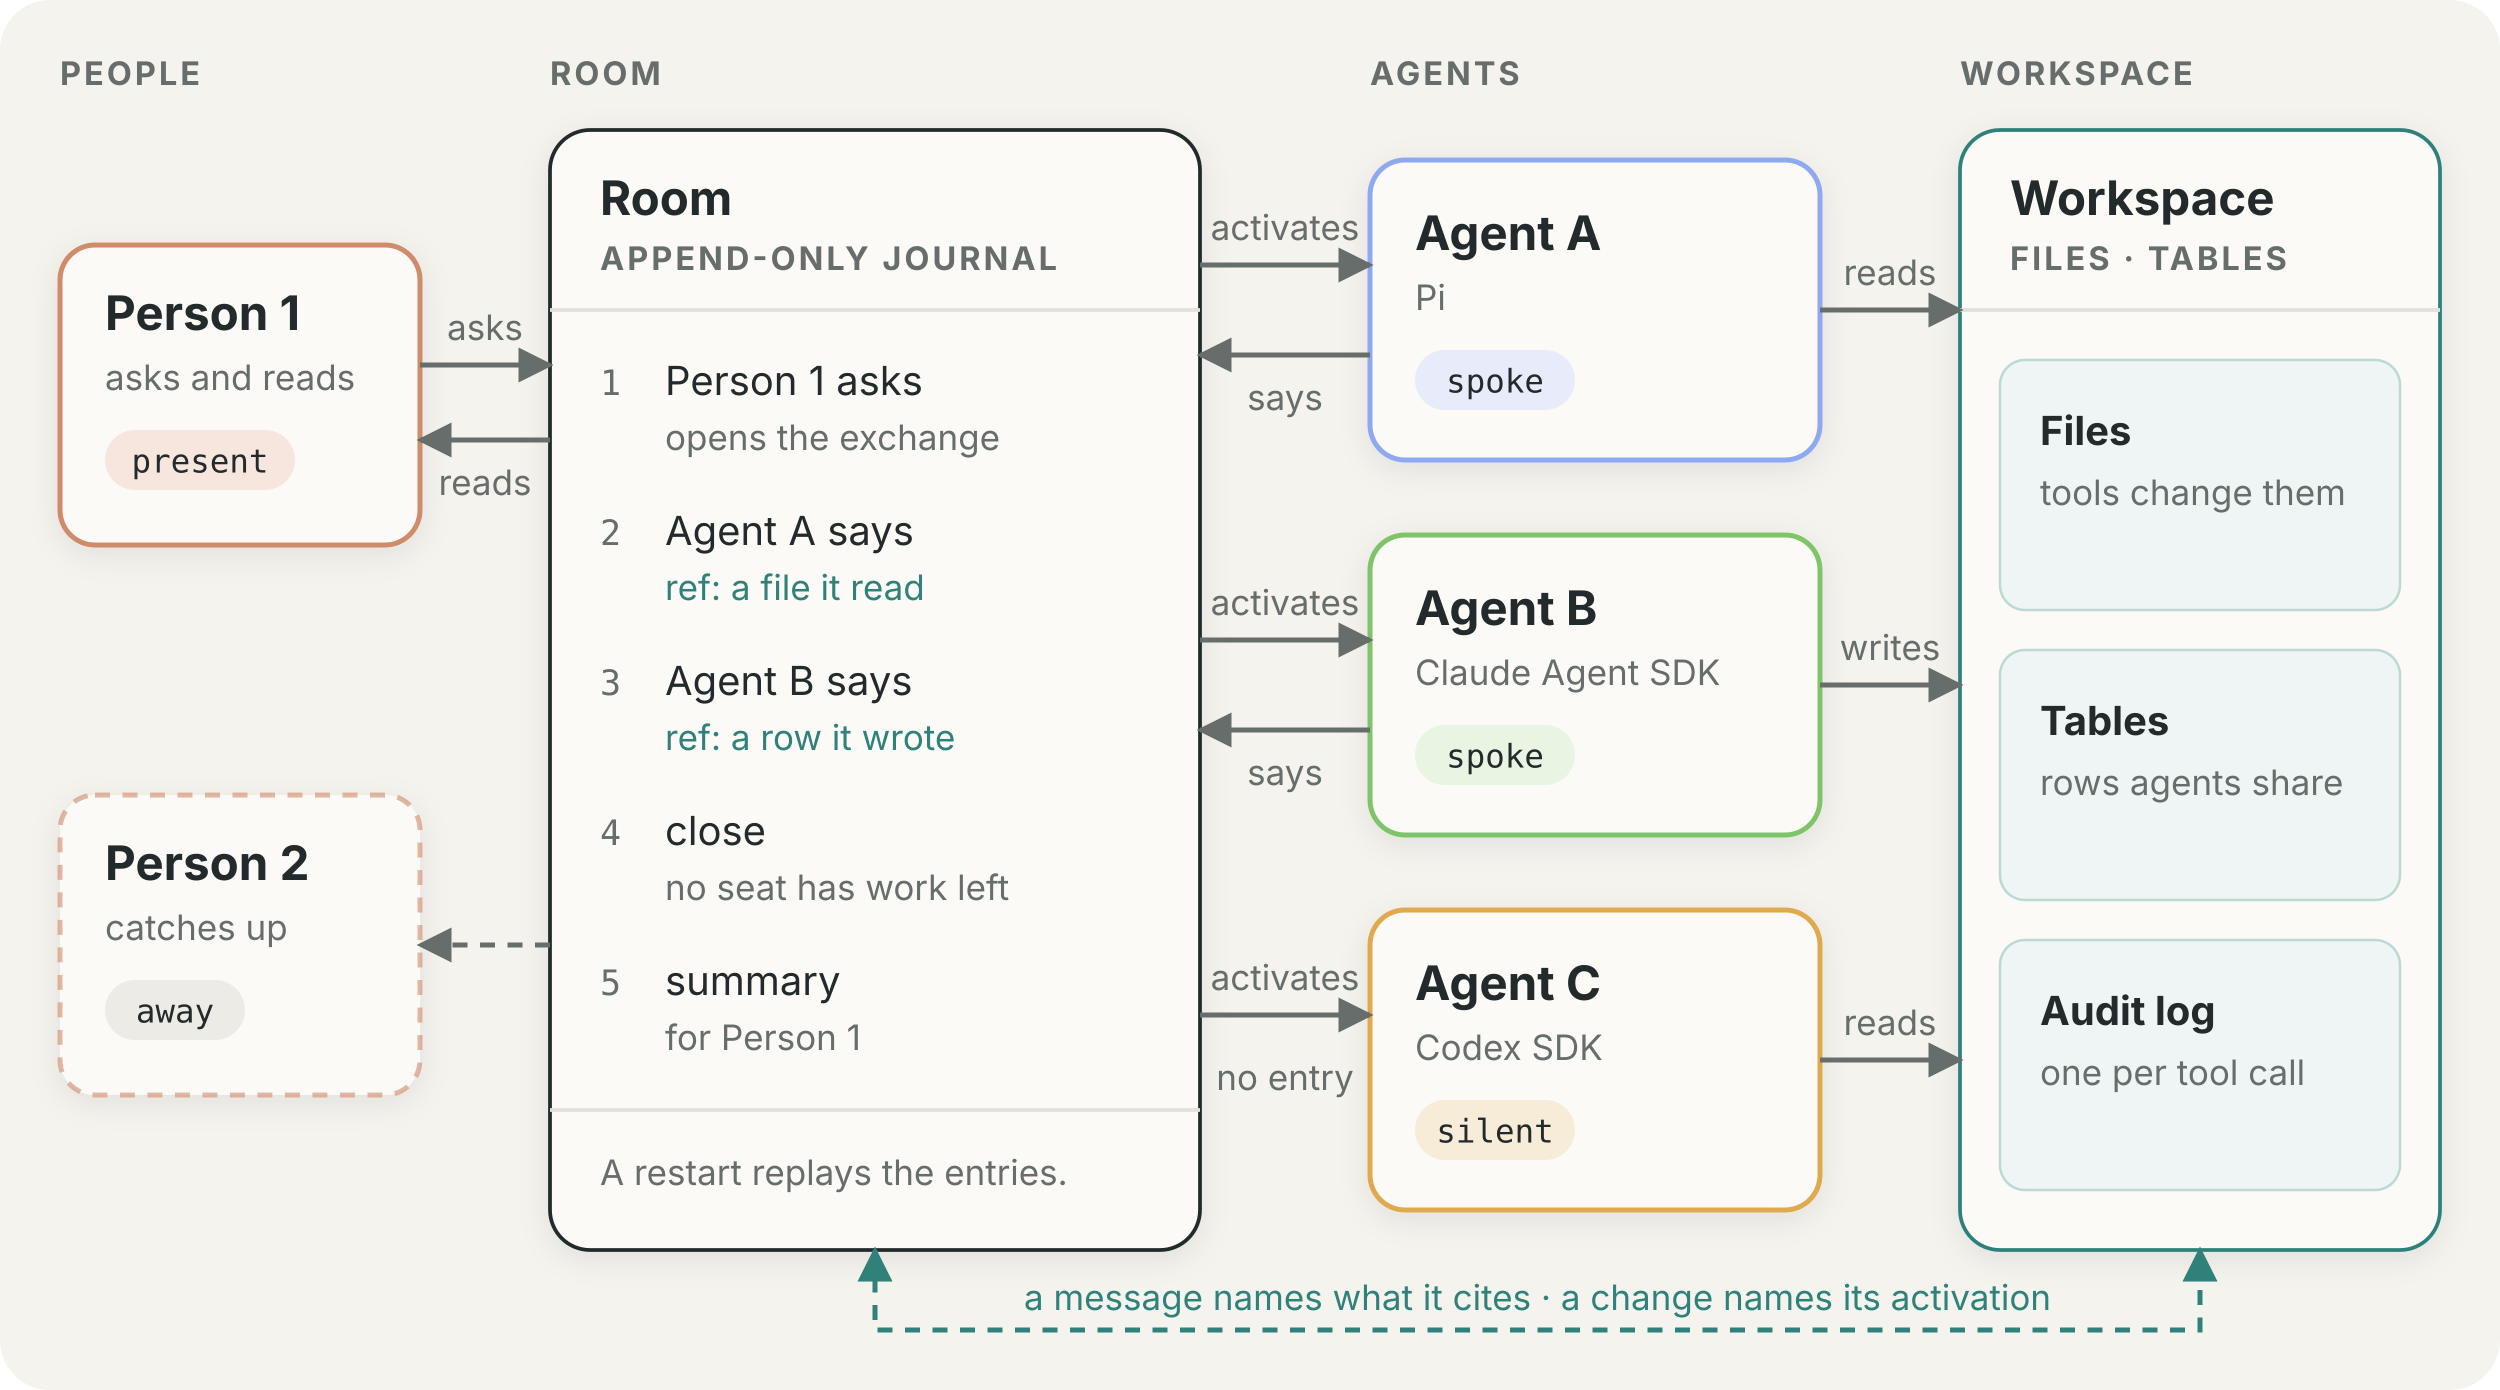
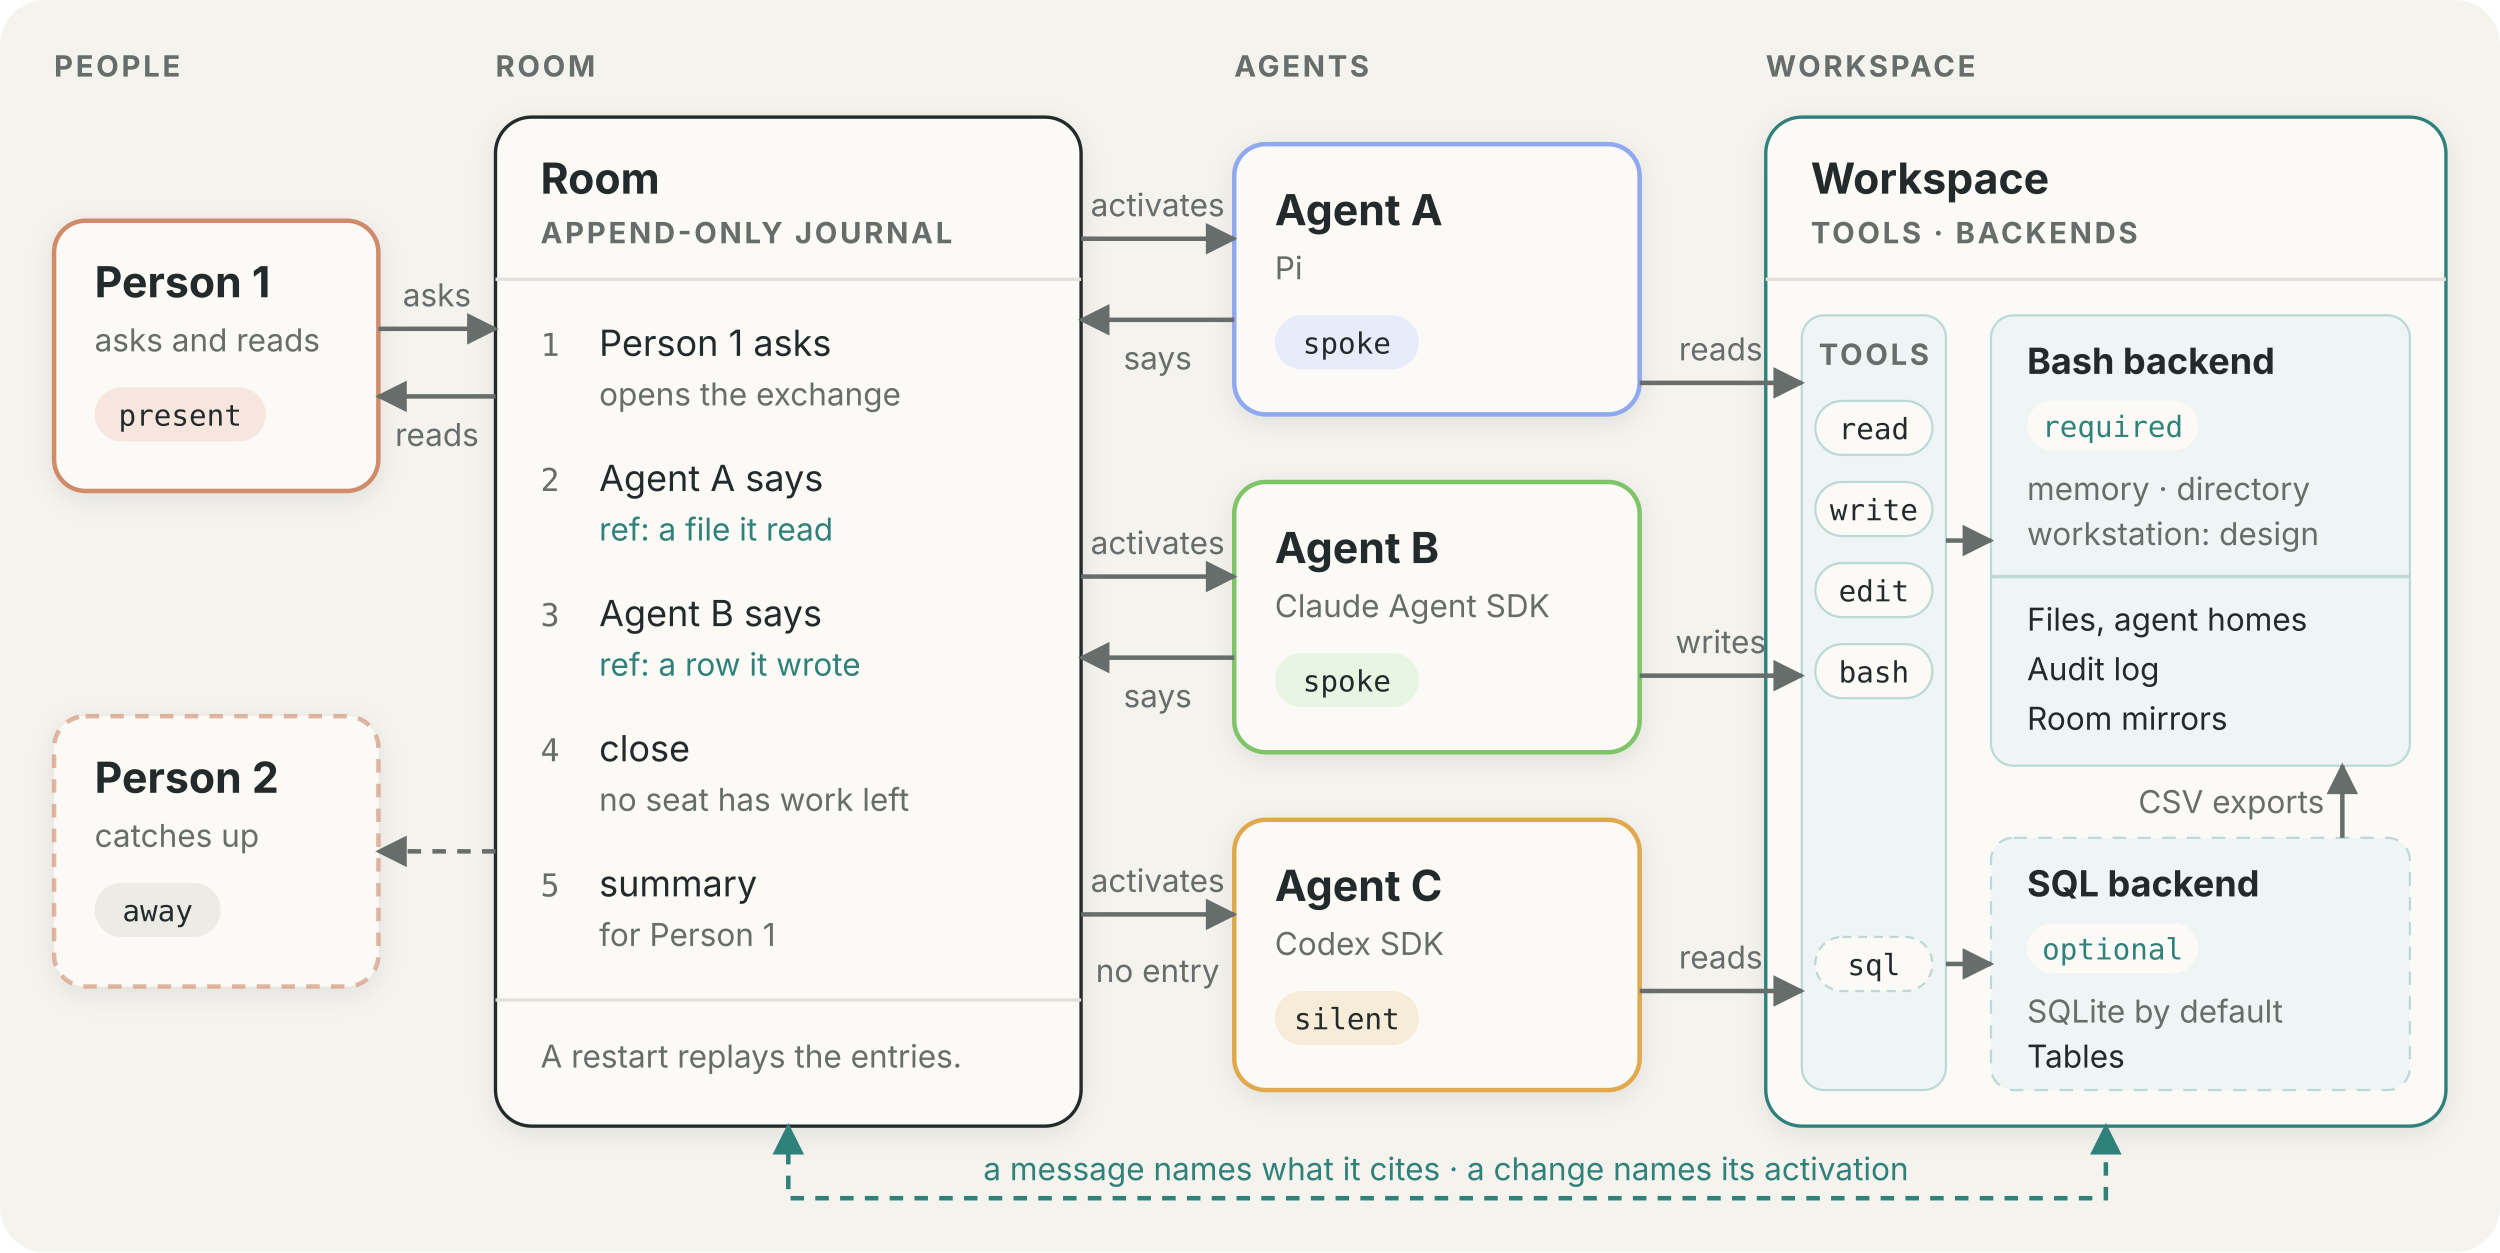
- <svg xmlns="http://www.w3.org/2000/svg" width="1000" height="556" viewBox="0 0 1000 556" role="img" aria-labelledby="title desc">
+ <svg xmlns="http://www.w3.org/2000/svg" width="1110" height="556" viewBox="0 0 1110 556" role="img" aria-labelledby="title desc">
  <defs>
    <marker id="arrow" viewBox="0 0 10 10" refX="9" refY="5" markerWidth="7" markerHeight="7" orient="auto-start-reverse">
      <path d="M0 0 10 5 0 10Z" fill="#666d6b" />
    </marker>
    <marker id="arrow-teal" viewBox="0 0 10 10" refX="9" refY="5" markerWidth="7" markerHeight="7" orient="auto-start-reverse">
      <path d="M0 0 10 5 0 10Z" fill="#2f817a" />
    </marker>
    <marker id="cross" viewBox="0 0 12 12" refX="6" refY="6" markerWidth="12" markerHeight="12">
      <path d="M2 2 10 10 M10 2 2 10" stroke="#c0503a" stroke-width="2.4" stroke-linecap="round" />
    </marker>
    <filter id="shadow" x="-10%" y="-10%" width="120%" height="130%">
      <feDropShadow dx="0" dy="3" stdDeviation="6" flood-color="#232a2b" flood-opacity="0.08" />
    </filter>
    <style>
      .sans { font-family: Inter, "IBM Plex Sans", system-ui, sans-serif; }
      .mono { font-family: "IBM Plex Mono", ui-monospace, monospace; }
      .ink { fill: #232a2b; }
      .dim { fill: #666d6b; }
      .teal { fill: #2f817a; }
      .red { fill: #c0503a; }
      .code { fill: #3f5bb5; }
      .lab { font-size: 13px; font-weight: 700; letter-spacing: 1.2px; }
      .t { font-size: 19px; font-weight: 700; }
      .n { font-size: 16px; font-weight: 700; }
      .b { font-size: 16px; }
      .s { font-size: 14px; }
      .x { font-size: 13px; }
      .flow { fill: none; stroke: #666d6b; stroke-width: 2; }
      .flow-dash { fill: none; stroke: #666d6b; stroke-width: 2; stroke-dasharray: 6 5; }
      .flow-teal { fill: none; stroke: #2f817a; stroke-width: 2; stroke-dasharray: 6 5; }
      .flow-red { fill: none; stroke: #c0503a; stroke-width: 2; stroke-dasharray: 5 4; }
      .guide { stroke: #e2e0d8; stroke-width: 1.5; stroke-dasharray: 2 6; }
      .rule { stroke: #e2e0d8; stroke-width: 1.5; }
+       .inner-rule { stroke: #bcd9d5; stroke-width: 1.5; }
    </style>
  </defs>
-   <rect width="1000" height="556" rx="20" fill="#f4f3ee" />
+   <rect width="1110" height="556" rx="20" fill="#f4f3ee" />
  <text x="24" y="34" text-anchor="start" class="sans dim lab">PEOPLE</text>
  <text x="220" y="34" text-anchor="start" class="sans dim lab">ROOM</text>
  <text x="548" y="34" text-anchor="start" class="sans dim lab">AGENTS</text>
  <text x="784" y="34" text-anchor="start" class="sans dim lab">WORKSPACE</text>
  <g filter="url(#shadow)">
    <rect x="24" y="98" width="144" height="120" rx="14" fill="#fbfaf6" stroke="#cf8b6b" stroke-width="2" />
    <rect x="24" y="318" width="144" height="120" rx="14" fill="#fbfaf6" stroke="#cf8b6b" stroke-width="2" stroke-dasharray="6 5" stroke-opacity="0.6" />
  </g>
  <text x="42" y="132" text-anchor="start" class="sans ink t">Person 1</text>
  <text x="42" y="156" text-anchor="start" class="sans dim s">asks and reads</text>
  <rect x="42" y="172" width="76" height="24" rx="12" fill="#f7e6dd" />
  <text x="80" y="189" text-anchor="middle" class="mono ink x">present</text>
  <text x="42" y="352" text-anchor="start" class="sans ink t">Person 2</text>
  <text x="42" y="376" text-anchor="start" class="sans dim s">catches up</text>
  <rect x="42" y="392" width="56" height="24" rx="12" fill="#ecebe5" />
  <text x="70" y="409" text-anchor="middle" class="mono ink x">away</text>
  <g filter="url(#shadow)">
    <rect x="220" y="52" width="260" height="448" rx="16" fill="#fbfaf6" stroke="#232a2b" stroke-width="1.5" />
  </g>
  <text x="240" y="86" text-anchor="start" class="sans ink t">Room</text>
  <text x="240" y="108" text-anchor="start" class="sans dim lab">APPEND-ONLY JOURNAL</text>
  <line x1="220" y1="124" x2="480" y2="124" class="rule" />
  <text x="240" y="158" text-anchor="start" class="mono dim s">1</text>
  <text x="266" y="158" text-anchor="start" class="sans ink b">Person 1 asks</text>
  <text x="266" y="180" text-anchor="start" class="sans dim s">opens the exchange</text>
  <text x="240" y="218" text-anchor="start" class="mono dim s">2</text>
  <text x="266" y="218" text-anchor="start" class="sans ink b">Agent A says</text>
  <text x="266" y="240" text-anchor="start" class="sans teal s">ref: a file it read</text>
  <text x="240" y="278" text-anchor="start" class="mono dim s">3</text>
  <text x="266" y="278" text-anchor="start" class="sans ink b">Agent B says</text>
  <text x="266" y="300" text-anchor="start" class="sans teal s">ref: a row it wrote</text>
  <text x="240" y="338" text-anchor="start" class="mono dim s">4</text>
  <text x="266" y="338" text-anchor="start" class="sans ink b">close</text>
  <text x="266" y="360" text-anchor="start" class="sans dim s">no seat has work left</text>
  <text x="240" y="398" text-anchor="start" class="mono dim s">5</text>
  <text x="266" y="398" text-anchor="start" class="sans ink b">summary</text>
  <text x="266" y="420" text-anchor="start" class="sans dim s">for Person 1</text>
  <line x1="220" y1="444" x2="480" y2="444" class="rule" />
  <text x="240" y="474" text-anchor="start" class="sans dim s">A restart replays the entries.</text>
  <g filter="url(#shadow)">
    <rect x="548" y="64" width="180" height="120" rx="14" fill="#fbfaf6" stroke="#8fa8ef" stroke-width="2" />
    <rect x="548" y="214" width="180" height="120" rx="14" fill="#fbfaf6" stroke="#7fc468" stroke-width="2" />
    <rect x="548" y="364" width="180" height="120" rx="14" fill="#fbfaf6" stroke="#e0a94e" stroke-width="2" />
  </g>
  <text x="566" y="100" text-anchor="start" class="sans ink t">Agent A</text>
  <text x="566" y="124" text-anchor="start" class="sans dim s">Pi</text>
  <rect x="566" y="140" width="64" height="24" rx="12" fill="#e8ecfa" />
  <text x="598" y="157" text-anchor="middle" class="mono ink x">spoke</text>
  <text x="566" y="250" text-anchor="start" class="sans ink t">Agent B</text>
  <text x="566" y="274" text-anchor="start" class="sans dim s">Claude Agent SDK</text>
  <rect x="566" y="290" width="64" height="24" rx="12" fill="#e8f5e2" />
  <text x="598" y="307" text-anchor="middle" class="mono ink x">spoke</text>
  <text x="566" y="400" text-anchor="start" class="sans ink t">Agent C</text>
  <text x="566" y="424" text-anchor="start" class="sans dim s">Codex SDK</text>
  <rect x="566" y="440" width="64" height="24" rx="12" fill="#f6ecd8" />
  <text x="598" y="457" text-anchor="middle" class="mono ink x">silent</text>
  <g filter="url(#shadow)">
-     <rect x="784" y="52" width="192" height="448" rx="16" fill="#fbfaf6" stroke="#2f817a" stroke-width="1.5" />
+     <rect x="784" y="52" width="302" height="448" rx="16" fill="#fbfaf6" stroke="#2f817a" stroke-width="1.5" />
  </g>
  <text x="804" y="86" text-anchor="start" class="sans ink t">Workspace</text>
-   <text x="804" y="108" text-anchor="start" class="sans dim lab">FILES · TABLES</text>
-   <line x1="784" y1="124" x2="976" y2="124" class="rule" />
-   <rect x="800" y="144" width="160" height="100" rx="10" fill="#eef5f4" stroke="#bcd9d5" />
-   <text x="816" y="178" text-anchor="start" class="sans ink n">Files</text>
-   <text x="816" y="202" text-anchor="start" class="sans dim s">tools change them</text>
-   <rect x="800" y="260" width="160" height="100" rx="10" fill="#eef5f4" stroke="#bcd9d5" />
-   <text x="816" y="294" text-anchor="start" class="sans ink n">Tables</text>
-   <text x="816" y="318" text-anchor="start" class="sans dim s">rows agents share</text>
-   <rect x="800" y="376" width="160" height="100" rx="10" fill="#eef5f4" stroke="#bcd9d5" />
-   <text x="816" y="410" text-anchor="start" class="sans ink n">Audit log</text>
-   <text x="816" y="434" text-anchor="start" class="sans dim s">one per tool call</text>
+   <text x="804" y="108" text-anchor="start" class="sans dim lab">TOOLS · BACKENDS</text>
+   <line x1="784" y1="124" x2="1086" y2="124" class="rule" />
+   <rect x="800" y="140" width="64" height="344" rx="10" fill="#eef5f4" stroke="#bcd9d5" />
+   <text x="832" y="162" text-anchor="middle" class="sans dim lab">TOOLS</text>
+   <rect x="806" y="178" width="52" height="24" rx="12" fill="#fbfaf6" stroke="#bcd9d5" />
+   <text x="832" y="195" text-anchor="middle" class="mono ink x">read</text>
+   <rect x="806" y="214" width="52" height="24" rx="12" fill="#fbfaf6" stroke="#bcd9d5" />
+   <text x="832" y="231" text-anchor="middle" class="mono ink x">write</text>
+   <rect x="806" y="250" width="52" height="24" rx="12" fill="#fbfaf6" stroke="#bcd9d5" />
+   <text x="832" y="267" text-anchor="middle" class="mono ink x">edit</text>
+   <rect x="806" y="286" width="52" height="24" rx="12" fill="#fbfaf6" stroke="#bcd9d5" />
+   <text x="832" y="303" text-anchor="middle" class="mono ink x">bash</text>
+   <rect x="806" y="416" width="52" height="24" rx="12" fill="#fbfaf6" stroke="#bcd9d5" stroke-dasharray="4 3" />
+   <text x="832" y="433" text-anchor="middle" class="mono ink x">sql</text>
+   <rect x="884" y="140" width="186" height="200" rx="10" fill="#eef5f4" stroke="#bcd9d5" />
+   <text x="900" y="166" text-anchor="start" class="sans ink n">Bash backend</text>
+   <rect x="900" y="178" width="76" height="22" rx="11" fill="#fbfaf6" />
+   <text x="938" y="194" text-anchor="middle" class="mono teal x">required</text>
+   <text x="900" y="222" text-anchor="start" class="sans dim s">memory · directory</text>
+   <text x="900" y="242" text-anchor="start" class="sans dim s">workstation: design</text>
+   <line x1="884" y1="256" x2="1070" y2="256" class="inner-rule" />
+   <text x="900" y="280" text-anchor="start" class="sans ink s">Files, agent homes</text>
+   <text x="900" y="302" text-anchor="start" class="sans ink s">Audit log</text>
+   <text x="900" y="324" text-anchor="start" class="sans ink s">Room mirrors</text>
+   <rect x="884" y="372" width="186" height="112" rx="10" fill="#eef5f4" stroke="#bcd9d5" stroke-dasharray="6 5" />
+   <text x="900" y="398" text-anchor="start" class="sans ink n">SQL backend</text>
+   <rect x="900" y="410" width="76" height="22" rx="11" fill="#fbfaf6" />
+   <text x="938" y="426" text-anchor="middle" class="mono teal x">optional</text>
+   <text x="900" y="454" text-anchor="start" class="sans dim s">SQLite by default</text>
+   <text x="900" y="474" text-anchor="start" class="sans ink s">Tables</text>
+   <path d="M864 240 H884" class="flow" marker-end="url(#arrow)" />
+   <path d="M864 428 H884" class="flow" marker-end="url(#arrow)" />
+   <path d="M1040 372 V340" class="flow" marker-end="url(#arrow)" />
+   <text x="1032" y="361" text-anchor="end" class="sans dim s">CSV exports</text>
  <path d="M168 146 H220" class="flow" marker-end="url(#arrow)" />
  <text x="194" y="136" text-anchor="middle" class="sans dim s">asks</text>
  <path d="M220 176 H168" class="flow" marker-end="url(#arrow)" />
  <text x="194" y="198" text-anchor="middle" class="sans dim s">reads</text>
  <path d="M220 378 H168" class="flow-dash" marker-end="url(#arrow)" />
  <path d="M480 106 H548" class="flow" marker-end="url(#arrow)" />
  <text x="514" y="96" text-anchor="middle" class="sans dim s">activates</text>
  <path d="M548 142 H480" class="flow" marker-end="url(#arrow)" />
  <text x="514" y="164" text-anchor="middle" class="sans dim s">says</text>
  <path d="M480 256 H548" class="flow" marker-end="url(#arrow)" />
  <text x="514" y="246" text-anchor="middle" class="sans dim s">activates</text>
  <path d="M548 292 H480" class="flow" marker-end="url(#arrow)" />
  <text x="514" y="314" text-anchor="middle" class="sans dim s">says</text>
  <path d="M480 406 H548" class="flow" marker-end="url(#arrow)" />
  <text x="514" y="396" text-anchor="middle" class="sans dim s">activates</text>
  <text x="514" y="436" text-anchor="middle" class="sans dim s">no entry</text>
-   <path d="M728 124 H784" class="flow" marker-end="url(#arrow)" />
-   <text x="756" y="114" text-anchor="middle" class="sans dim s">reads</text>
-   <path d="M728 274 H784" class="flow" marker-end="url(#arrow)" />
-   <text x="756" y="264" text-anchor="middle" class="sans dim s">writes</text>
-   <path d="M728 424 H784" class="flow" marker-end="url(#arrow)" />
-   <text x="756" y="414" text-anchor="middle" class="sans dim s">reads</text>
-   <path d="M350 500 V532 H880 V500" class="flow-teal" marker-start="url(#arrow-teal)" marker-end="url(#arrow-teal)" />
-   <text x="615" y="524" text-anchor="middle" class="sans teal s">a message names what it cites · a change names its activation</text>
+   <path d="M728 170 H800" class="flow" marker-end="url(#arrow)" />
+   <text x="764" y="160" text-anchor="middle" class="sans dim s">reads</text>
+   <path d="M728 300 H800" class="flow" marker-end="url(#arrow)" />
+   <text x="764" y="290" text-anchor="middle" class="sans dim s">writes</text>
+   <path d="M728 440 H800" class="flow" marker-end="url(#arrow)" />
+   <text x="764" y="430" text-anchor="middle" class="sans dim s">reads</text>
+   <path d="M350 500 V532 H935 V500" class="flow-teal" marker-start="url(#arrow-teal)" marker-end="url(#arrow-teal)" />
+   <text x="642" y="524" text-anchor="middle" class="sans teal s">a message names what it cites · a change names its activation</text>
</svg>
